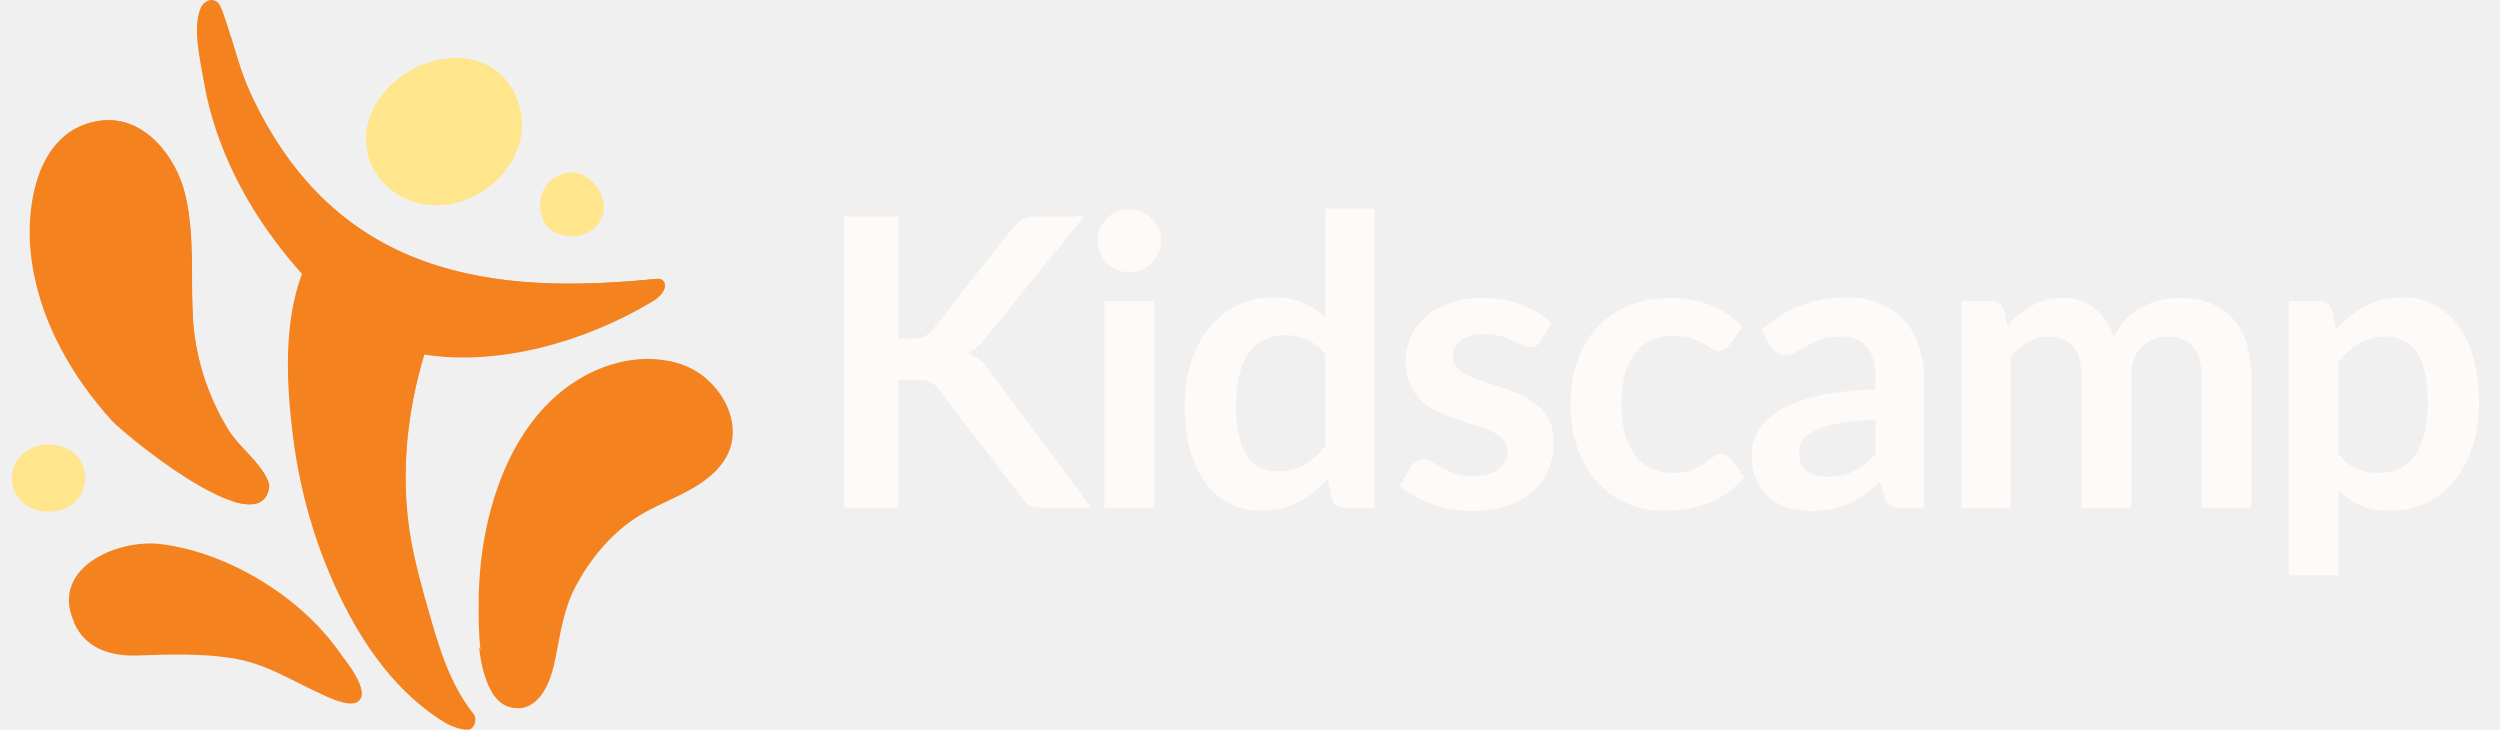
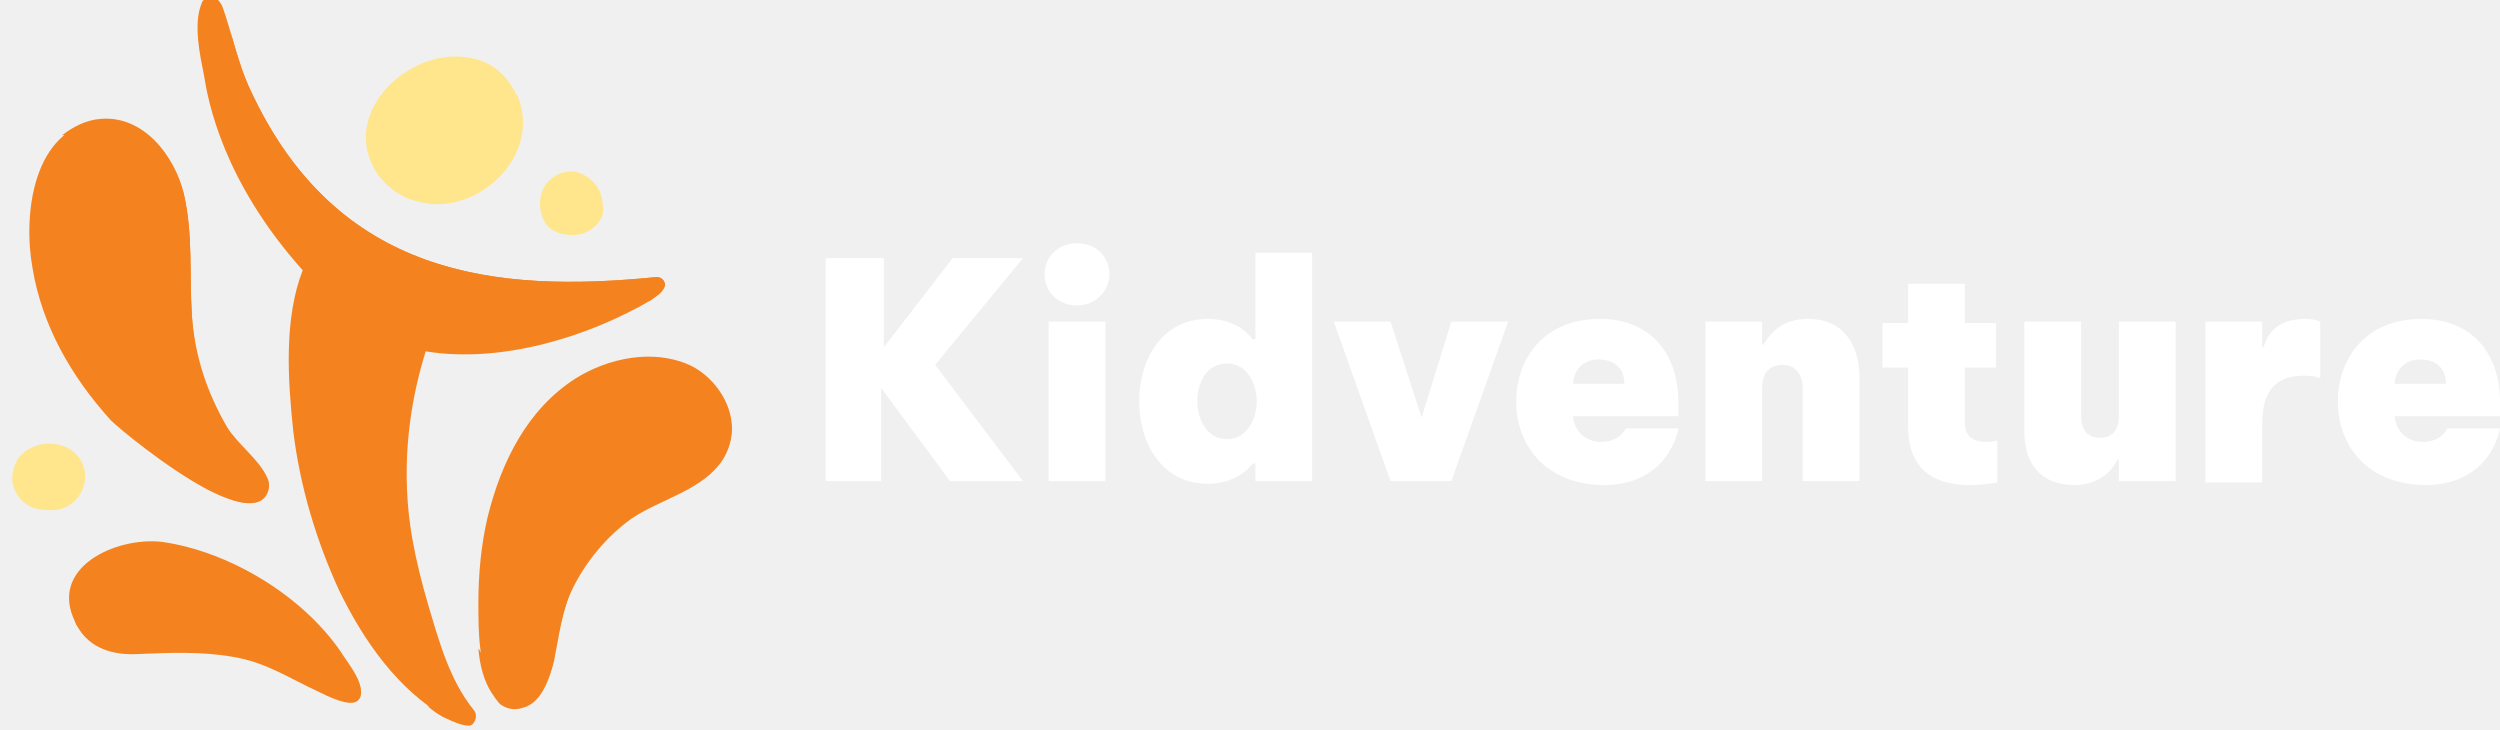
- <svg xmlns="http://www.w3.org/2000/svg" width="185" height="54" viewBox="0 0 185 54" fill="none">
-   <path d="M66.48 25.058H67.419C67.797 25.058 68.11 25.008 68.358 24.909C68.606 24.799 68.82 24.63 68.999 24.402L74.946 16.875C75.194 16.558 75.452 16.339 75.721 16.22C75.999 16.09 76.347 16.026 76.764 16.026H80.222L72.963 24.983C72.536 25.53 72.094 25.917 71.637 26.146C71.965 26.265 72.258 26.434 72.516 26.652C72.785 26.861 73.038 27.139 73.276 27.487L80.758 37.577H77.226C76.749 37.577 76.391 37.512 76.153 37.383C75.924 37.244 75.731 37.045 75.572 36.787L69.476 28.828C69.287 28.56 69.069 28.371 68.82 28.262C68.572 28.153 68.214 28.098 67.747 28.098H66.48V37.577H62.471V16.026H66.48V25.058ZM85.423 22.285V37.577H81.727V22.285H85.423ZM85.93 17.829C85.93 18.147 85.865 18.445 85.736 18.724C85.607 19.002 85.433 19.245 85.215 19.454C85.006 19.662 84.758 19.831 84.469 19.96C84.181 20.08 83.873 20.139 83.546 20.139C83.228 20.139 82.924 20.08 82.636 19.96C82.358 19.831 82.115 19.662 81.906 19.454C81.697 19.245 81.528 19.002 81.399 18.724C81.28 18.445 81.221 18.147 81.221 17.829C81.221 17.501 81.28 17.193 81.399 16.905C81.528 16.617 81.697 16.369 81.906 16.16C82.115 15.951 82.358 15.787 82.636 15.668C82.924 15.539 83.228 15.475 83.546 15.475C83.873 15.475 84.181 15.539 84.469 15.668C84.758 15.787 85.006 15.951 85.215 16.16C85.433 16.369 85.607 16.617 85.736 16.905C85.865 17.193 85.93 17.501 85.93 17.829ZM98.058 26.19C97.641 25.684 97.184 25.326 96.687 25.117C96.2 24.909 95.673 24.804 95.107 24.804C94.55 24.804 94.049 24.909 93.602 25.117C93.154 25.326 92.772 25.644 92.454 26.071C92.136 26.488 91.893 27.025 91.724 27.681C91.555 28.327 91.47 29.092 91.47 29.976C91.47 30.87 91.54 31.63 91.679 32.256C91.828 32.872 92.037 33.379 92.305 33.776C92.573 34.164 92.901 34.447 93.289 34.626C93.676 34.795 94.108 34.879 94.585 34.879C95.35 34.879 96.001 34.72 96.538 34.402C97.074 34.084 97.581 33.632 98.058 33.046V26.19ZM101.739 15.43V37.577H99.489C99.002 37.577 98.694 37.353 98.565 36.906L98.252 35.431C97.636 36.136 96.925 36.708 96.12 37.145C95.326 37.582 94.397 37.8 93.333 37.8C92.499 37.8 91.734 37.627 91.038 37.279C90.343 36.931 89.742 36.429 89.235 35.774C88.738 35.108 88.35 34.288 88.072 33.314C87.804 32.341 87.67 31.228 87.67 29.976C87.67 28.843 87.824 27.79 88.132 26.816C88.44 25.843 88.882 24.998 89.458 24.283C90.035 23.567 90.725 23.011 91.53 22.613C92.335 22.206 93.239 22.002 94.243 22.002C95.097 22.002 95.827 22.137 96.433 22.405C97.04 22.673 97.581 23.036 98.058 23.493V15.43H101.739ZM113.986 25.266C113.886 25.425 113.782 25.54 113.673 25.609C113.563 25.669 113.424 25.698 113.255 25.698C113.076 25.698 112.883 25.649 112.674 25.549C112.475 25.45 112.242 25.341 111.974 25.222C111.705 25.092 111.397 24.978 111.049 24.879C110.712 24.779 110.309 24.73 109.842 24.73C109.117 24.73 108.546 24.884 108.128 25.192C107.721 25.5 107.517 25.902 107.517 26.399C107.517 26.727 107.622 27.005 107.83 27.234C108.049 27.452 108.332 27.646 108.68 27.815C109.037 27.984 109.44 28.138 109.887 28.277C110.334 28.406 110.786 28.55 111.243 28.709C111.71 28.868 112.167 29.052 112.614 29.261C113.062 29.459 113.459 29.718 113.807 30.036C114.164 30.344 114.448 30.716 114.656 31.153C114.875 31.59 114.984 32.117 114.984 32.733C114.984 33.468 114.85 34.149 114.582 34.775C114.323 35.391 113.936 35.928 113.419 36.385C112.903 36.832 112.262 37.184 111.497 37.443C110.741 37.691 109.867 37.815 108.874 37.815C108.347 37.815 107.83 37.766 107.324 37.666C106.827 37.577 106.345 37.448 105.878 37.279C105.421 37.11 104.994 36.911 104.596 36.683C104.209 36.454 103.866 36.206 103.568 35.938L104.417 34.536C104.527 34.368 104.656 34.239 104.805 34.149C104.954 34.06 105.143 34.015 105.371 34.015C105.6 34.015 105.813 34.08 106.012 34.209C106.221 34.338 106.459 34.477 106.727 34.626C106.996 34.775 107.309 34.914 107.666 35.043C108.034 35.172 108.496 35.237 109.052 35.237C109.49 35.237 109.862 35.187 110.17 35.088C110.488 34.979 110.746 34.84 110.945 34.671C111.154 34.502 111.303 34.308 111.392 34.089C111.492 33.861 111.541 33.627 111.541 33.389C111.541 33.031 111.432 32.738 111.213 32.51C111.005 32.281 110.722 32.082 110.364 31.913C110.016 31.744 109.614 31.596 109.157 31.466C108.71 31.327 108.248 31.178 107.771 31.019C107.304 30.86 106.842 30.676 106.385 30.468C105.937 30.249 105.535 29.976 105.177 29.648C104.83 29.32 104.546 28.918 104.328 28.441C104.119 27.964 104.015 27.388 104.015 26.712C104.015 26.086 104.139 25.49 104.387 24.924C104.636 24.357 104.999 23.865 105.475 23.448C105.962 23.021 106.563 22.683 107.279 22.435C108.004 22.176 108.839 22.047 109.783 22.047C110.836 22.047 111.795 22.221 112.659 22.569C113.524 22.916 114.244 23.373 114.82 23.94L113.986 25.266ZM127.993 25.52C127.883 25.659 127.774 25.768 127.665 25.848C127.565 25.927 127.416 25.967 127.218 25.967C127.029 25.967 126.845 25.912 126.666 25.803C126.487 25.684 126.274 25.555 126.025 25.415C125.777 25.266 125.479 25.137 125.131 25.028C124.793 24.909 124.371 24.849 123.864 24.849C123.218 24.849 122.652 24.968 122.165 25.207C121.678 25.435 121.271 25.768 120.943 26.205C120.625 26.642 120.387 27.174 120.228 27.8C120.069 28.416 119.989 29.116 119.989 29.901C119.989 30.716 120.074 31.442 120.243 32.077C120.421 32.713 120.675 33.25 121.003 33.687C121.331 34.114 121.728 34.442 122.195 34.671C122.662 34.889 123.189 34.999 123.775 34.999C124.361 34.999 124.833 34.929 125.191 34.79C125.558 34.641 125.866 34.482 126.115 34.313C126.363 34.134 126.577 33.975 126.756 33.836C126.944 33.687 127.153 33.612 127.382 33.612C127.68 33.612 127.903 33.727 128.052 33.955L129.11 35.297C128.703 35.774 128.261 36.176 127.784 36.504C127.307 36.822 126.81 37.08 126.294 37.279C125.787 37.468 125.26 37.602 124.714 37.681C124.177 37.761 123.641 37.8 123.104 37.8C122.16 37.8 121.271 37.627 120.436 37.279C119.602 36.921 118.871 36.404 118.246 35.729C117.62 35.053 117.123 34.228 116.755 33.255C116.397 32.271 116.219 31.153 116.219 29.901C116.219 28.779 116.378 27.74 116.696 26.787C117.023 25.823 117.5 24.993 118.126 24.298C118.752 23.592 119.527 23.041 120.451 22.643C121.375 22.246 122.438 22.047 123.641 22.047C124.783 22.047 125.782 22.231 126.636 22.599C127.501 22.966 128.276 23.493 128.961 24.178L127.993 25.52ZM138.78 31.049C137.716 31.099 136.822 31.193 136.097 31.332C135.372 31.461 134.79 31.63 134.353 31.839C133.916 32.048 133.603 32.291 133.414 32.569C133.225 32.847 133.131 33.151 133.131 33.478C133.131 34.124 133.32 34.586 133.697 34.864C134.085 35.143 134.587 35.282 135.203 35.282C135.958 35.282 136.609 35.148 137.155 34.879C137.712 34.601 138.253 34.184 138.78 33.627V31.049ZM130.344 24.417C132.103 22.807 134.219 22.002 136.693 22.002C137.587 22.002 138.387 22.151 139.093 22.45C139.798 22.738 140.394 23.145 140.881 23.672C141.368 24.188 141.736 24.809 141.984 25.535C142.242 26.26 142.371 27.055 142.371 27.919V37.577H140.702C140.354 37.577 140.086 37.527 139.897 37.428C139.709 37.319 139.56 37.105 139.45 36.787L139.122 35.684C138.735 36.032 138.357 36.34 137.99 36.608C137.622 36.867 137.24 37.085 136.842 37.264C136.445 37.443 136.017 37.577 135.56 37.666C135.113 37.766 134.616 37.815 134.07 37.815C133.424 37.815 132.828 37.731 132.282 37.562C131.735 37.383 131.263 37.12 130.866 36.772C130.468 36.424 130.16 35.992 129.942 35.475C129.723 34.959 129.614 34.358 129.614 33.672C129.614 33.285 129.678 32.902 129.807 32.525C129.937 32.137 130.145 31.769 130.433 31.422C130.732 31.074 131.114 30.746 131.581 30.438C132.048 30.13 132.619 29.862 133.295 29.633C133.981 29.405 134.775 29.221 135.68 29.082C136.584 28.933 137.617 28.843 138.78 28.813V27.919C138.78 26.896 138.561 26.141 138.124 25.654C137.687 25.157 137.056 24.909 136.231 24.909C135.635 24.909 135.138 24.978 134.741 25.117C134.353 25.256 134.01 25.415 133.712 25.594C133.414 25.763 133.141 25.917 132.893 26.056C132.654 26.195 132.386 26.265 132.088 26.265C131.829 26.265 131.611 26.2 131.432 26.071C131.253 25.932 131.109 25.773 131 25.594L130.344 24.417ZM145.122 37.577V22.285H147.372C147.849 22.285 148.162 22.509 148.311 22.956L148.55 24.089C148.818 23.791 149.096 23.518 149.384 23.269C149.683 23.021 149.996 22.807 150.323 22.628C150.661 22.45 151.019 22.31 151.396 22.211C151.784 22.102 152.206 22.047 152.663 22.047C153.627 22.047 154.417 22.31 155.033 22.837C155.659 23.354 156.126 24.044 156.434 24.909C156.672 24.402 156.971 23.97 157.328 23.612C157.686 23.244 158.078 22.946 158.506 22.718C158.933 22.489 159.385 22.32 159.862 22.211C160.349 22.102 160.836 22.047 161.322 22.047C162.167 22.047 162.917 22.176 163.573 22.435C164.229 22.693 164.78 23.07 165.227 23.567C165.674 24.064 166.012 24.67 166.241 25.386C166.479 26.101 166.598 26.921 166.598 27.845V37.577H162.917V27.845C162.917 26.871 162.704 26.141 162.276 25.654C161.849 25.157 161.223 24.909 160.398 24.909C160.021 24.909 159.668 24.973 159.34 25.102C159.022 25.232 158.739 25.42 158.491 25.669C158.252 25.907 158.063 26.21 157.924 26.578C157.785 26.945 157.716 27.368 157.716 27.845V37.577H154.02V27.845C154.02 26.821 153.811 26.076 153.394 25.609C152.986 25.142 152.385 24.909 151.59 24.909C151.054 24.909 150.552 25.043 150.085 25.311C149.628 25.569 149.201 25.927 148.803 26.384V37.577H145.122ZM173.062 33.612C173.48 34.119 173.932 34.477 174.419 34.686C174.915 34.894 175.452 34.999 176.028 34.999C176.585 34.999 177.086 34.894 177.534 34.686C177.981 34.477 178.358 34.159 178.666 33.732C178.984 33.304 179.228 32.768 179.397 32.122C179.565 31.466 179.65 30.696 179.65 29.812C179.65 28.918 179.575 28.163 179.426 27.547C179.287 26.921 179.084 26.414 178.815 26.026C178.547 25.639 178.219 25.356 177.832 25.177C177.454 24.998 177.022 24.909 176.535 24.909C175.77 24.909 175.119 25.073 174.583 25.4C174.046 25.718 173.539 26.171 173.062 26.757V33.612ZM172.869 24.372C173.495 23.667 174.205 23.095 175 22.658C175.795 22.221 176.729 22.002 177.802 22.002C178.636 22.002 179.397 22.176 180.082 22.524C180.778 22.872 181.374 23.378 181.871 24.044C182.377 24.7 182.765 25.515 183.033 26.488C183.311 27.452 183.45 28.56 183.45 29.812C183.45 30.955 183.296 32.013 182.988 32.986C182.68 33.96 182.238 34.805 181.662 35.52C181.096 36.236 180.405 36.797 179.59 37.204C178.785 37.602 177.881 37.8 176.878 37.8C176.023 37.8 175.293 37.671 174.687 37.413C174.081 37.145 173.539 36.777 173.062 36.31V42.57H169.381V22.285H171.632C172.108 22.285 172.421 22.509 172.571 22.956L172.869 24.372Z" fill="#FDFAF8" />
-   <path d="M48.58 20.636C36.683 21.84 24.814 20.636 18.473 6.77C17.603 4.865 17.183 2.764 16.453 0.803C16.341 0.495 16.2 0.159 15.892 0.047C15.499 -0.121 15.022 0.187 14.854 0.579C14.236 2.036 14.797 4.361 15.05 5.845C15.387 7.75 16.425 13.633 22.345 20.272C20.97 23.913 21.195 28.423 21.672 32.233C22.177 36.322 23.327 40.356 25.123 44.082C26.919 47.835 29.444 51.393 33.007 53.522C33.4 53.746 34.158 54.026 34.635 53.998C35.084 53.97 35.308 53.27 35.028 52.906C33.232 50.665 32.418 47.835 31.633 45.062C31.155 43.41 30.707 41.729 30.398 40.048C29.584 35.482 30.033 30.72 31.38 26.266C31.38 26.266 31.38 26.266 31.38 26.238C36.935 27.107 43.277 25.286 48.131 22.401C48.552 22.148 48.972 21.868 49.141 21.42C49.309 20.944 49.057 20.58 48.58 20.636Z" fill="#F4831F" />
-   <path d="M48.58 20.636C36.683 21.84 24.814 20.636 18.473 6.77C17.884 5.453 17.491 4.053 17.07 2.652C17.379 8.002 19.792 13.241 23.72 16.91C28.153 21.056 34.466 23.129 40.499 22.428C37.946 24.782 31.913 24.782 27.704 23.101C27.48 23.017 23.103 32.905 32.025 50.945C32.671 52.261 32.194 52.822 31.576 52.429C31.941 52.849 32.559 53.186 33.035 53.466C33.428 53.69 34.186 53.97 34.663 53.942C35.112 53.914 35.336 53.214 35.056 52.849C33.26 50.609 32.446 47.779 31.661 45.006C31.184 43.353 30.735 41.673 30.426 39.992C29.612 35.426 30.061 30.664 31.408 26.21C31.408 26.21 31.408 26.21 31.408 26.182C36.964 27.05 43.305 25.23 48.159 22.345C48.58 22.092 49.001 21.812 49.169 21.364C49.309 20.944 49.057 20.58 48.58 20.636Z" fill="#F4831F" />
-   <path d="M28.097 13.184C27.087 11.868 26.722 10.047 27.508 8.282C28.799 5.397 32.53 3.492 35.589 4.613C36.795 5.061 37.693 6.013 38.198 7.162C39.966 11.252 35.981 15.509 31.829 15.145C30.286 15.033 28.967 14.277 28.097 13.184Z" fill="#FFE68D" />
-   <path d="M37.244 5.705C37.412 6.378 37.441 7.05 37.3 7.722C36.851 9.963 34.943 11.728 32.755 12.4C31.071 12.905 29.107 12.792 27.704 11.728C27.508 11.588 27.34 11.42 27.171 11.224C27.311 11.952 27.648 12.596 28.097 13.185C28.939 14.277 30.286 15.033 31.801 15.173C35.953 15.51 39.938 11.28 38.17 7.19C37.946 6.63 37.637 6.126 37.244 5.705Z" fill="#FFE68D" />
-   <path d="M0.881 35.65C0.824 35.118 0.937 34.586 1.273 34.053C2.087 32.821 3.855 32.569 5.089 33.269C6.717 34.166 6.717 36.519 5.117 37.471C4.472 37.863 3.686 37.919 2.957 37.807C1.807 37.583 0.993 36.687 0.881 35.65Z" fill="#FFE68D" />
-   <path d="M44.399 16.378C44.118 16.854 43.641 17.218 43.052 17.386C42.267 17.61 41.341 17.498 40.695 16.938C39.966 16.322 39.797 15.117 40.134 14.249C40.555 13.184 41.818 12.456 42.94 12.876C43.894 13.241 44.651 14.221 44.679 15.257C44.708 15.678 44.595 16.042 44.399 16.378Z" fill="#FFE68D" />
-   <path d="M15.331 36.266C12.328 34.67 8.849 31.756 8.26 31.112C5.398 27.947 3.153 24.081 2.424 19.823C1.722 15.902 2.452 9.543 7.474 8.927C10.673 8.535 13.03 11.588 13.703 14.389C14.405 17.358 14.124 20.412 14.264 23.409C14.433 26.406 15.303 29.151 16.846 31.729C17.659 33.073 19.203 34.138 19.82 35.566C19.904 35.734 19.96 35.93 19.904 36.126C19.595 37.919 17.575 37.471 15.331 36.266Z" fill="#F4831F" />
-   <path d="M17.238 37.107C18.641 37.527 19.68 37.387 19.904 36.126C19.932 35.93 19.876 35.734 19.82 35.566C19.231 34.138 17.659 33.101 16.846 31.729C15.302 29.151 14.433 26.406 14.264 23.409C14.096 20.412 14.405 17.358 13.703 14.389C13.03 11.588 10.673 8.535 7.474 8.927C6.324 9.067 5.426 9.515 4.696 10.131C5.903 9.991 7.166 10.243 8.148 10.944C9.635 12.008 10.336 13.857 10.673 15.65C11.29 18.787 11.066 22.036 11.515 25.23C11.963 28.395 13.226 31.729 15.92 33.437C16.733 33.941 17.744 34.418 17.968 35.342C18.136 36.042 17.8 36.659 17.238 37.107Z" fill="#F4831F" />
-   <path d="M25.179 48.34C22.233 44.11 16.874 40.916 11.992 40.272C8.597 39.824 3.434 42.149 5.622 46.323C6.52 48.004 8.316 48.48 10.112 48.424C12.384 48.34 14.825 48.256 17.154 48.62C19.623 49.012 21.363 50.188 23.58 51.197C24.169 51.477 25.74 52.261 26.414 51.869C27.48 51.253 25.628 48.984 25.179 48.34Z" fill="#F4831F" />
-   <path d="M24.674 49.376C23.944 49.488 23.411 48.788 22.934 48.256C21.587 46.715 19.567 45.903 17.547 45.706C15.527 45.482 13.479 45.819 11.486 46.239C10.28 46.491 9.073 46.799 7.867 46.743C7.025 46.715 6.155 46.463 5.454 45.987C5.51 46.127 5.566 46.267 5.65 46.407C6.548 48.087 8.344 48.564 10.14 48.508C12.412 48.424 14.854 48.34 17.182 48.704C19.651 49.096 21.391 50.273 23.608 51.281C24.197 51.561 25.768 52.345 26.442 51.953C27.367 51.393 26.133 49.656 25.488 48.76C25.291 49.04 25.039 49.32 24.674 49.376Z" fill="#F4831F" />
-   <path d="M37.132 52.009C36.879 51.813 36.655 51.561 36.486 51.253C35.42 49.404 35.42 46.799 35.42 44.726C35.42 42.597 35.645 40.44 36.15 38.367C37.104 34.39 39.096 30.412 42.659 28.171C45.072 26.63 48.327 25.958 51.021 27.219C53.434 28.339 55.173 31.504 53.658 33.969C52.199 36.322 49.057 36.939 46.896 38.423C45.072 39.656 43.557 41.533 42.547 43.494C41.621 45.286 41.425 47.247 41.004 49.18C40.723 50.385 40.106 52.037 38.731 52.373C38.086 52.485 37.553 52.317 37.132 52.009Z" fill="#F4831F" />
-   <path fill-rule="evenodd" clip-rule="evenodd" d="M4.814 13.654C4.668 13.574 4.454 13.613 4.388 13.829C3.462 17.582 4.051 21.616 5.987 24.978C6.52 25.93 7.194 26.826 7.923 27.611C7.94 27.63 7.958 27.645 7.977 27.657C7.958 27.645 7.94 27.63 7.923 27.611C7.194 26.826 6.52 25.93 5.987 24.978C4.051 21.616 3.462 17.582 4.388 13.829C4.454 13.613 4.668 13.574 4.814 13.654ZM7.638 27.871C6.892 27.068 6.201 26.148 5.652 25.168C3.668 21.722 3.063 17.587 4.013 13.736L4.016 13.726L4.019 13.715C4.145 13.307 4.533 13.174 4.838 13.252C4.986 13.29 5.133 13.38 5.231 13.525C5.335 13.677 5.369 13.865 5.325 14.056L5.323 14.062L5.323 14.062C4.205 18.557 5.46 23.519 8.595 26.924C8.738 27.071 8.795 27.258 8.776 27.438C8.758 27.609 8.676 27.755 8.576 27.858C8.476 27.961 8.332 28.05 8.16 28.07C7.972 28.092 7.78 28.028 7.638 27.871ZM24.256 37.136C24.244 37.119 24.234 37.1 24.225 37.079C22.991 32.905 22.71 28.479 23.411 24.165C23.416 24.139 23.422 24.114 23.431 24.093C23.422 24.114 23.416 24.139 23.411 24.165C22.71 28.479 22.991 32.905 24.225 37.079C24.234 37.1 24.244 37.119 24.256 37.136ZM23.346 23.643C23.174 23.737 23.062 23.905 23.03 24.105C22.32 28.475 22.604 32.959 23.855 37.188L23.861 37.208L23.869 37.227C24.028 37.609 24.417 37.71 24.705 37.629C24.851 37.587 24.999 37.495 25.094 37.34C25.194 37.178 25.212 36.986 25.156 36.8C23.966 32.765 23.689 28.51 24.353 24.366L24.354 24.364C24.42 23.936 24.109 23.658 23.827 23.588C23.683 23.552 23.507 23.556 23.346 23.643ZM27.585 43.77C27.024 42.37 26.463 40.969 25.901 39.595C25.847 39.461 25.751 39.331 25.616 39.244C25.482 39.158 25.294 39.108 25.097 39.174C24.922 39.219 24.787 39.338 24.706 39.469C24.62 39.61 24.569 39.815 24.653 40.023L24.653 40.024C25.214 41.424 25.775 42.825 26.337 44.199C26.391 44.333 26.487 44.462 26.622 44.549C26.756 44.636 26.944 44.686 27.141 44.62C27.316 44.575 27.452 44.456 27.532 44.325C27.618 44.184 27.669 43.978 27.585 43.77L27.585 43.77ZM27.227 43.914C26.666 42.513 26.105 41.112 25.544 39.74C25.534 39.716 25.523 39.694 25.509 39.672C25.523 39.694 25.534 39.716 25.544 39.74C26.105 41.112 26.666 42.513 27.227 43.914C27.284 44.054 27.171 44.222 27.031 44.25C27.027 44.252 27.023 44.253 27.019 44.254C27.023 44.253 27.027 44.252 27.031 44.25C27.171 44.222 27.284 44.054 27.227 43.914ZM16.649 43.606C16.709 43.653 16.737 43.71 16.741 43.767C16.737 43.71 16.709 43.653 16.649 43.606L16.649 43.606ZM7.446 43.353C7.471 43.338 7.496 43.322 7.522 43.306C7.496 43.322 7.471 43.338 7.446 43.353C7.421 43.37 7.396 43.381 7.371 43.388C7.396 43.381 7.421 43.37 7.446 43.353ZM6.96 42.523C10.079 40.555 14.134 40.907 16.898 43.31C17.056 43.441 17.139 43.626 17.126 43.822C17.114 44.004 17.024 44.154 16.922 44.257C16.727 44.451 16.33 44.601 15.988 44.327L15.98 44.321L15.973 44.315C13.663 42.274 10.26 42.032 7.652 43.68C7.481 43.788 7.283 43.813 7.101 43.749C6.932 43.69 6.81 43.566 6.737 43.436C6.596 43.182 6.587 42.76 6.959 42.524L6.96 42.523ZM38.336 36.979C38.376 36.945 38.407 36.894 38.423 36.827C38.928 34.698 40.022 32.849 41.621 31.364C41.722 31.273 41.736 31.165 41.699 31.074C41.736 31.165 41.722 31.273 41.621 31.364C40.022 32.849 38.928 34.698 38.423 36.827C38.407 36.894 38.376 36.945 38.336 36.979ZM40.971 30.685L40.971 30.685L40.963 30.692C39.256 32.31 38.066 34.307 37.514 36.596L37.514 36.6C37.47 36.79 37.504 36.978 37.605 37.129C37.703 37.273 37.847 37.364 37.995 37.403C38.143 37.442 38.316 37.434 38.474 37.35C38.64 37.261 38.754 37.105 38.798 36.915C39.285 34.863 40.338 33.082 41.882 31.649C42.026 31.518 42.108 31.342 42.103 31.151C42.099 30.97 42.016 30.814 41.908 30.706C41.688 30.487 41.287 30.401 40.971 30.685ZM46.417 27.369L46.409 27.371L46.401 27.372C45.035 27.639 43.819 28.292 42.816 29.235L42.816 29.234L42.808 29.243C42.667 29.383 42.601 29.565 42.615 29.748C42.628 29.921 42.71 30.069 42.815 30.174C42.919 30.278 43.067 30.36 43.24 30.373C43.421 30.387 43.6 30.323 43.74 30.186C44.586 29.395 45.584 28.873 46.682 28.663C46.872 28.632 47.038 28.528 47.134 28.359C47.225 28.199 47.23 28.022 47.192 27.877C47.116 27.587 46.828 27.306 46.417 27.369Z" fill="#F4831F" />
-   <path d="M50.965 27.191C50.488 26.966 50.011 26.826 49.505 26.714C49.842 26.91 50.179 27.135 50.488 27.387C51.722 28.535 52.171 30.58 51.217 31.953C50.572 32.905 49.449 33.381 48.327 33.633C47.205 33.913 46.054 33.998 44.988 34.39C42.659 35.23 40.976 37.387 40.078 39.684C39.18 42.009 38.956 44.502 38.675 46.967C38.619 47.555 38.535 48.172 38.226 48.676C37.917 49.18 37.3 49.544 36.711 49.348C36.29 49.208 36.01 48.816 35.757 48.424C35.645 48.256 35.561 48.059 35.448 47.892C35.589 49.096 35.841 50.273 36.402 51.225C36.571 51.533 36.795 51.785 37.048 51.981C37.469 52.317 38.03 52.457 38.619 52.317C39.994 51.981 40.611 50.328 40.892 49.124C41.312 47.191 41.509 45.202 42.435 43.438C43.445 41.477 44.96 39.6 46.784 38.367C48.944 36.911 52.087 36.267 53.546 33.913C55.117 31.476 53.378 28.311 50.965 27.191Z" fill="#F4831F" />
+ <svg xmlns="http://www.w3.org/2000/svg" version="1.1" id="Layer_1" x="0px" y="0px" viewBox="0 0 185 54" style="enable-background:new 0 0 185 54;" xml:space="preserve">
+   <style type="text/css">
+ 	.st0{fill:#F4831F;}
+ 	.st1{fill:#FFE68D;}
+ 	.st2{fill-rule:evenodd;clip-rule:evenodd;fill:#F4831F;}
+ 	.st3{fill:#FFFFFF;}
+ </style>
+   <g>
+     <path class="st0" d="M48.6,20.5c-11.9,1.2-23.7,0-30.1-13.9c-0.9-1.9-1.3-4-2-6c-0.1-0.3-0.3-0.6-0.6-0.8c-0.4-0.2-0.9,0.1-1,0.5   c-0.6,1.5-0.1,3.8,0.2,5.3c0.3,1.9,1.4,7.8,7.3,14.4c-1.4,3.6-1.1,8.1-0.7,11.9c0.5,4.1,1.7,8.1,3.4,11.8c1.8,3.7,4.3,7.3,7.9,9.4   c0.4,0.2,1.1,0.5,1.6,0.5c0.4,0,0.7-0.7,0.4-1.1c-1.8-2.2-2.6-5.1-3.4-7.8c-0.5-1.7-0.9-3.3-1.2-5c-0.8-4.6-0.4-9.3,1-13.8   c0,0,0,0,0,0c5.5,0.9,11.9-1,16.7-3.8c0.4-0.3,0.8-0.5,1-1C49.3,20.9,49,20.5,48.6,20.5z" />
+     <path class="st0" d="M48.6,20.5c-11.9,1.2-23.7,0-30.1-13.9c-0.6-1.3-1-2.7-1.4-4.1c0.3,5.3,2.7,10.6,6.6,14.2   c4.4,4.1,10.7,6.2,16.8,5.5c-2.6,2.4-8.6,2.4-12.8,0.7c-0.2-0.1-4.6,9.8,4.3,27.8c0.6,1.3,0.2,1.9-0.4,1.5c0.4,0.4,1,0.8,1.5,1   c0.4,0.2,1.1,0.5,1.6,0.5c0.4,0,0.7-0.7,0.4-1.1c-1.8-2.2-2.6-5.1-3.4-7.8c-0.5-1.7-0.9-3.3-1.2-5c-0.8-4.6-0.4-9.3,1-13.8   c0,0,0,0,0,0c5.5,0.9,11.9-1,16.7-3.8c0.4-0.3,0.8-0.5,1-1C49.3,20.9,49,20.5,48.6,20.5z" />
+     <path class="st1" d="M28.1,13.1c-1-1.3-1.4-3.1-0.6-4.9c1.3-2.9,5-4.8,8.1-3.7c1.2,0.4,2.1,1.4,2.6,2.5c1.8,4.1-2.2,8.3-6.4,8   C30.3,15,29,14.2,28.1,13.1z" />
+     <path class="st1" d="M37.2,5.6c0.2,0.7,0.2,1.3,0.1,2c-0.4,2.2-2.4,4-4.5,4.7c-1.7,0.5-3.6,0.4-5-0.7c-0.2-0.1-0.4-0.3-0.5-0.5   c0.1,0.7,0.5,1.4,0.9,2c0.8,1.1,2.2,1.8,3.7,2c4.1,0.3,8.1-3.9,6.4-8C37.9,6.6,37.6,6.1,37.2,5.6z" />
+     <path class="st1" d="M0.9,35.5C0.9,35,1,34.5,1.3,34c0.8-1.2,2.6-1.5,3.8-0.8c1.6,0.9,1.6,3.2,0,4.2c-0.6,0.4-1.4,0.4-2.2,0.3   C1.8,37.5,1,36.6,0.9,35.5z" />
+     <path class="st1" d="M44.4,16.3c-0.3,0.5-0.8,0.8-1.3,1c-0.8,0.2-1.7,0.1-2.4-0.4c-0.7-0.6-0.9-1.8-0.6-2.7   c0.4-1.1,1.7-1.8,2.8-1.4c1,0.4,1.7,1.3,1.7,2.4C44.7,15.6,44.6,16,44.4,16.3z" />
+     <path class="st0" d="M15.3,36.2c-3-1.6-6.5-4.5-7.1-5.1c-2.9-3.2-5.1-7-5.8-11.3c-0.7-3.9,0-10.3,5-10.9c3.2-0.4,5.5,2.7,6.2,5.5   c0.7,3,0.4,6,0.6,9c0.2,3,1,5.7,2.6,8.3c0.8,1.3,2.4,2.4,3,3.8c0.1,0.2,0.1,0.4,0.1,0.6C19.6,37.8,17.6,37.4,15.3,36.2z" />
+     <path class="st0" d="M17.2,37c1.4,0.4,2.4,0.3,2.7-1c0-0.2,0-0.4-0.1-0.6c-0.6-1.4-2.2-2.5-3-3.8c-1.5-2.6-2.4-5.3-2.6-8.3   c-0.2-3,0.1-6-0.6-9c-0.7-2.8-3-5.8-6.2-5.5c-1.1,0.1-2,0.6-2.8,1.2c1.2-0.1,2.5,0.1,3.4,0.8c1.5,1.1,2.2,2.9,2.5,4.7   c0.6,3.1,0.4,6.4,0.8,9.6c0.4,3.2,1.7,6.5,4.4,8.2c0.8,0.5,1.8,1,2,1.9C18.1,35.9,17.8,36.6,17.2,37z" />
+     <path class="st0" d="M25.2,48.2c-2.9-4.2-8.3-7.4-13.2-8.1c-3.4-0.4-8.5,1.9-6.4,6c0.9,1.7,2.7,2.2,4.5,2.1c2.3-0.1,4.7-0.2,7,0.2   c2.5,0.4,4.2,1.6,6.4,2.6c0.6,0.3,2.2,1.1,2.8,0.7C27.5,51.1,25.6,48.9,25.2,48.2z" />
+     <path class="st0" d="M24.7,49.3c-0.7,0.1-1.3-0.6-1.7-1.1c-1.3-1.5-3.4-2.4-5.4-2.5c-2-0.2-4.1,0.1-6.1,0.5   c-1.2,0.3-2.4,0.6-3.6,0.5c-0.8,0-1.7-0.3-2.4-0.8c0.1,0.1,0.1,0.3,0.2,0.4c0.9,1.7,2.7,2.2,4.5,2.1c2.3-0.1,4.7-0.2,7,0.2   c2.5,0.4,4.2,1.6,6.4,2.6c0.6,0.3,2.2,1.1,2.8,0.7c0.9-0.6-0.3-2.3-1-3.2C25.3,48.9,25,49.2,24.7,49.3z" />
+     <path class="st0" d="M37.1,51.9c-0.3-0.2-0.5-0.4-0.6-0.8c-1.1-1.8-1.1-4.4-1.1-6.5c0-2.1,0.2-4.3,0.7-6.4c1-4,2.9-7.9,6.5-10.2   c2.4-1.5,5.7-2.2,8.4-1c2.4,1.1,4.1,4.3,2.6,6.7c-1.5,2.4-4.6,3-6.8,4.4c-1.8,1.2-3.3,3.1-4.3,5.1c-0.9,1.8-1.1,3.7-1.5,5.7   c-0.3,1.2-0.9,2.9-2.3,3.2C38.1,52.4,37.5,52.2,37.1,51.9z" />
+     <path class="st2" d="M4.8,13.6c-0.1-0.1-0.4,0-0.4,0.2C3.5,17.5,4.1,21.5,6,24.9c0.5,1,1.2,1.8,1.9,2.6c0,0,0,0,0.1,0   c0,0,0,0-0.1,0c-0.7-0.8-1.4-1.7-1.9-2.6c-1.9-3.4-2.5-7.4-1.6-11.1C4.5,13.5,4.7,13.5,4.8,13.6z M7.7,27.8c-0.7-0.8-1.4-1.7-2-2.7   c-2-3.4-2.6-7.6-1.6-11.4l0,0l0,0c0.1-0.4,0.5-0.5,0.8-0.5c0.1,0,0.3,0.1,0.4,0.3c0.1,0.2,0.1,0.3,0.1,0.5l0,0h0   c-1.1,4.5,0.1,9.4,3.3,12.8c0.1,0.1,0.2,0.3,0.2,0.5c0,0.2-0.1,0.3-0.2,0.4C8.5,27.9,8.4,28,8.2,28C8,28,7.8,27.9,7.7,27.8z    M24.3,37C24.2,37,24.2,37,24.3,37c-1.3-4.2-1.5-8.6-0.8-13c0,0,0-0.1,0-0.1c0,0,0,0,0,0.1C22.7,28.4,23,32.8,24.3,37   C24.2,37,24.2,37,24.3,37z M23.4,23.6c-0.2,0.1-0.3,0.3-0.3,0.5c-0.7,4.4-0.4,8.8,0.8,13.1l0,0l0,0c0.2,0.4,0.5,0.5,0.8,0.4   c0.1,0,0.3-0.1,0.4-0.3c0.1-0.2,0.1-0.4,0.1-0.5c-1.2-4-1.5-8.3-0.8-12.4l0,0c0.1-0.4-0.2-0.7-0.5-0.8   C23.7,23.5,23.5,23.5,23.4,23.6z M27.6,43.7c-0.6-1.4-1.1-2.8-1.7-4.2c-0.1-0.1-0.2-0.3-0.3-0.4c-0.1-0.1-0.3-0.1-0.5-0.1   c-0.2,0-0.3,0.2-0.4,0.3c-0.1,0.1-0.1,0.3-0.1,0.6l0,0c0.6,1.4,1.1,2.8,1.7,4.2c0.1,0.1,0.2,0.3,0.3,0.4c0.1,0.1,0.3,0.1,0.5,0.1   c0.2,0,0.3-0.2,0.4-0.3C27.6,44.1,27.7,43.9,27.6,43.7L27.6,43.7z M27.2,43.8c-0.6-1.4-1.1-2.8-1.7-4.2c0,0,0,0,0-0.1   c0,0,0,0,0,0.1C26.1,41,26.7,42.4,27.2,43.8c0.1,0.1-0.1,0.3-0.2,0.3c0,0,0,0,0,0c0,0,0,0,0,0C27.2,44.1,27.3,43.9,27.2,43.8z    M16.7,43.5c0.1,0,0.1,0.1,0.1,0.2C16.7,43.6,16.7,43.5,16.7,43.5L16.7,43.5z M7.5,43.2C7.5,43.2,7.5,43.2,7.5,43.2   C7.5,43.2,7.5,43.2,7.5,43.2C7.4,43.3,7.4,43.3,7.5,43.2C7.4,43.3,7.4,43.3,7.5,43.2z M7,42.4c3.1-2,7.2-1.6,9.9,0.8   c0.2,0.1,0.2,0.3,0.2,0.5c0,0.2-0.1,0.3-0.2,0.4c-0.2,0.2-0.6,0.3-0.9,0.1l0,0l0,0c-2.3-2-5.7-2.3-8.3-0.6   c-0.2,0.1-0.4,0.1-0.6,0.1c-0.2-0.1-0.3-0.2-0.4-0.3C6.6,43.1,6.6,42.6,7,42.4L7,42.4z M38.3,36.9c0,0,0.1-0.1,0.1-0.2   c0.5-2.1,1.6-4,3.2-5.5c0.1-0.1,0.1-0.2,0.1-0.3c0,0.1,0,0.2-0.1,0.3c-1.6,1.5-2.7,3.3-3.2,5.5C38.4,36.8,38.4,36.8,38.3,36.9z    M41,30.6L41,30.6L41,30.6c-1.7,1.6-2.9,3.6-3.5,5.9l0,0c0,0.2,0,0.4,0.1,0.5c0.1,0.1,0.2,0.2,0.4,0.3c0.1,0,0.3,0,0.5-0.1   c0.2-0.1,0.3-0.2,0.3-0.4c0.5-2,1.5-3.8,3.1-5.3c0.1-0.1,0.2-0.3,0.2-0.5c0-0.2-0.1-0.3-0.2-0.4C41.7,30.4,41.3,30.3,41,30.6z    M46.4,27.3L46.4,27.3L46.4,27.3c-1.4,0.3-2.6,0.9-3.6,1.9l0,0l0,0c-0.1,0.1-0.2,0.3-0.2,0.5c0,0.2,0.1,0.3,0.2,0.4   c0.1,0.1,0.3,0.2,0.4,0.2c0.2,0,0.4,0,0.5-0.2c0.8-0.8,1.8-1.3,2.9-1.5c0.2,0,0.4-0.1,0.5-0.3c0.1-0.2,0.1-0.3,0.1-0.5   C47.1,27.5,46.8,27.2,46.4,27.3z" />
+     <path class="st0" d="M50.9,27.1c-0.5-0.2-1-0.4-1.5-0.5c0.3,0.2,0.7,0.4,1,0.7c1.2,1.1,1.7,3.2,0.7,4.6c-0.6,1-1.8,1.4-2.9,1.7   c-1.1,0.3-2.3,0.4-3.3,0.8c-2.3,0.8-4,3-4.9,5.3c-0.9,2.3-1.1,4.8-1.4,7.3c-0.1,0.6-0.1,1.2-0.4,1.7c-0.3,0.5-0.9,0.9-1.5,0.7   c-0.4-0.1-0.7-0.5-1-0.9c-0.1-0.2-0.2-0.4-0.3-0.5c0.1,1.2,0.4,2.4,1,3.3c0.2,0.3,0.4,0.6,0.6,0.8c0.4,0.3,1,0.5,1.6,0.3   c1.4-0.3,2-2,2.3-3.2c0.4-1.9,0.6-3.9,1.5-5.7c1-2,2.5-3.8,4.3-5.1c2.2-1.5,5.3-2.1,6.8-4.4C55.1,31.4,53.4,28.2,50.9,27.1z" />
+   </g>
+   <g>
+     <path class="st3" d="M61.1,35.6V19.1h4.3v6.6l5.1-6.6h5.2L69.2,27l6.5,8.6h-5.4l-5.1-6.9v6.9H61.1z" />
+     <path class="st3" d="M77.3,20.3c0-1.3,1-2.3,2.4-2.3c1.4,0,2.4,1,2.4,2.3c0,1.2-1,2.3-2.4,2.3C78.3,22.6,77.3,21.6,77.3,20.3z    M77.6,35.6V23.8h4.2v11.8H77.6z" />
+     <path class="st3" d="M84.3,29.7c0-3,1.6-6.1,5.1-6.1c2.3,0,3.3,1.5,3.3,1.5h0.2v-6.4h4.2v16.9h-4.2v-1.3h-0.2c0,0-1,1.5-3.3,1.5   C85.9,35.8,84.3,32.7,84.3,29.7z M93,29.7c0-1.3-0.7-2.8-2.2-2.8c-1.5,0-2.2,1.4-2.2,2.8c0,1.3,0.7,2.8,2.2,2.8   C92.2,32.5,93,31.1,93,29.7z" />
+     <path class="st3" d="M102.9,35.6l-4.2-11.8h4.2l2.3,7.1l2.2-7.1h4.2l-4.2,11.8H102.9z" />
+     <path class="st3" d="M112.2,29.7c0-3,1.9-6.1,6.2-6.1c3.5,0,5.8,2.3,5.8,6.2v1h-7.8c0.1,1,0.8,1.9,2.1,1.9c1.4,0,1.8-1,1.8-1h3.9   c0,0-0.6,4.2-5.6,4.2C114.2,35.8,112.2,32.8,112.2,29.7z M120.2,28.4c0-1.2-0.8-1.8-1.9-1.8c-1,0-1.8,0.6-1.9,1.8H120.2z" />
+     <path class="st3" d="M126.2,35.6V23.8h4.2v1.7h0.1c0.5-0.8,1.3-1.9,3.3-1.9c2.9,0,3.8,2.3,3.8,4.3v7.7h-4.2v-6.9   c0-0.8-0.4-1.7-1.5-1.7c-1.2,0-1.5,0.9-1.5,1.7v6.9H126.2z" />
+     <path class="st3" d="M141.2,31.4v-4.2h-1.9v-3.3h1.9v-2.9h4.2v2.9h2.3v3.3h-2.3v4.1c0,0.8,0.4,1.4,1.6,1.4c0.5,0,0.8-0.1,0.8-0.1   v3.1c0,0-1,0.2-2.2,0.2C141.2,35.8,141.2,32.5,141.2,31.4z" />
+     <path class="st3" d="M149.8,31.9v-8.1h4.2v7c0,0.9,0.4,1.6,1.4,1.6c1,0,1.4-0.7,1.4-1.6v-7h4.2v11.8h-4.2V34h-0.1   c-0.6,1.2-1.7,1.9-3.3,1.9C150.7,35.8,149.8,34,149.8,31.9z" />
+     <path class="st3" d="M163.2,35.6V23.8h4.2v1.9h0.1c0.3-1,1-2.1,3.1-2.1c0.7,0,1.1,0.2,1.1,0.2v4.2c0,0-0.4-0.2-1.2-0.2   c-2.1,0-3.1,1.1-3.1,3.6v4.3H163.2z" />
+     <path class="st3" d="M173,29.7c0-3,1.9-6.1,6.2-6.1c3.5,0,5.8,2.3,5.8,6.2v1h-7.8c0.1,1,0.8,1.9,2.1,1.9c1.4,0,1.8-1,1.8-1h3.9   c0,0-0.6,4.2-5.6,4.2C175,35.8,173,32.8,173,29.7z M181,28.4c0-1.2-0.8-1.8-1.9-1.8c-1,0-1.8,0.6-1.9,1.8H181z" />
+   </g>
</svg>
